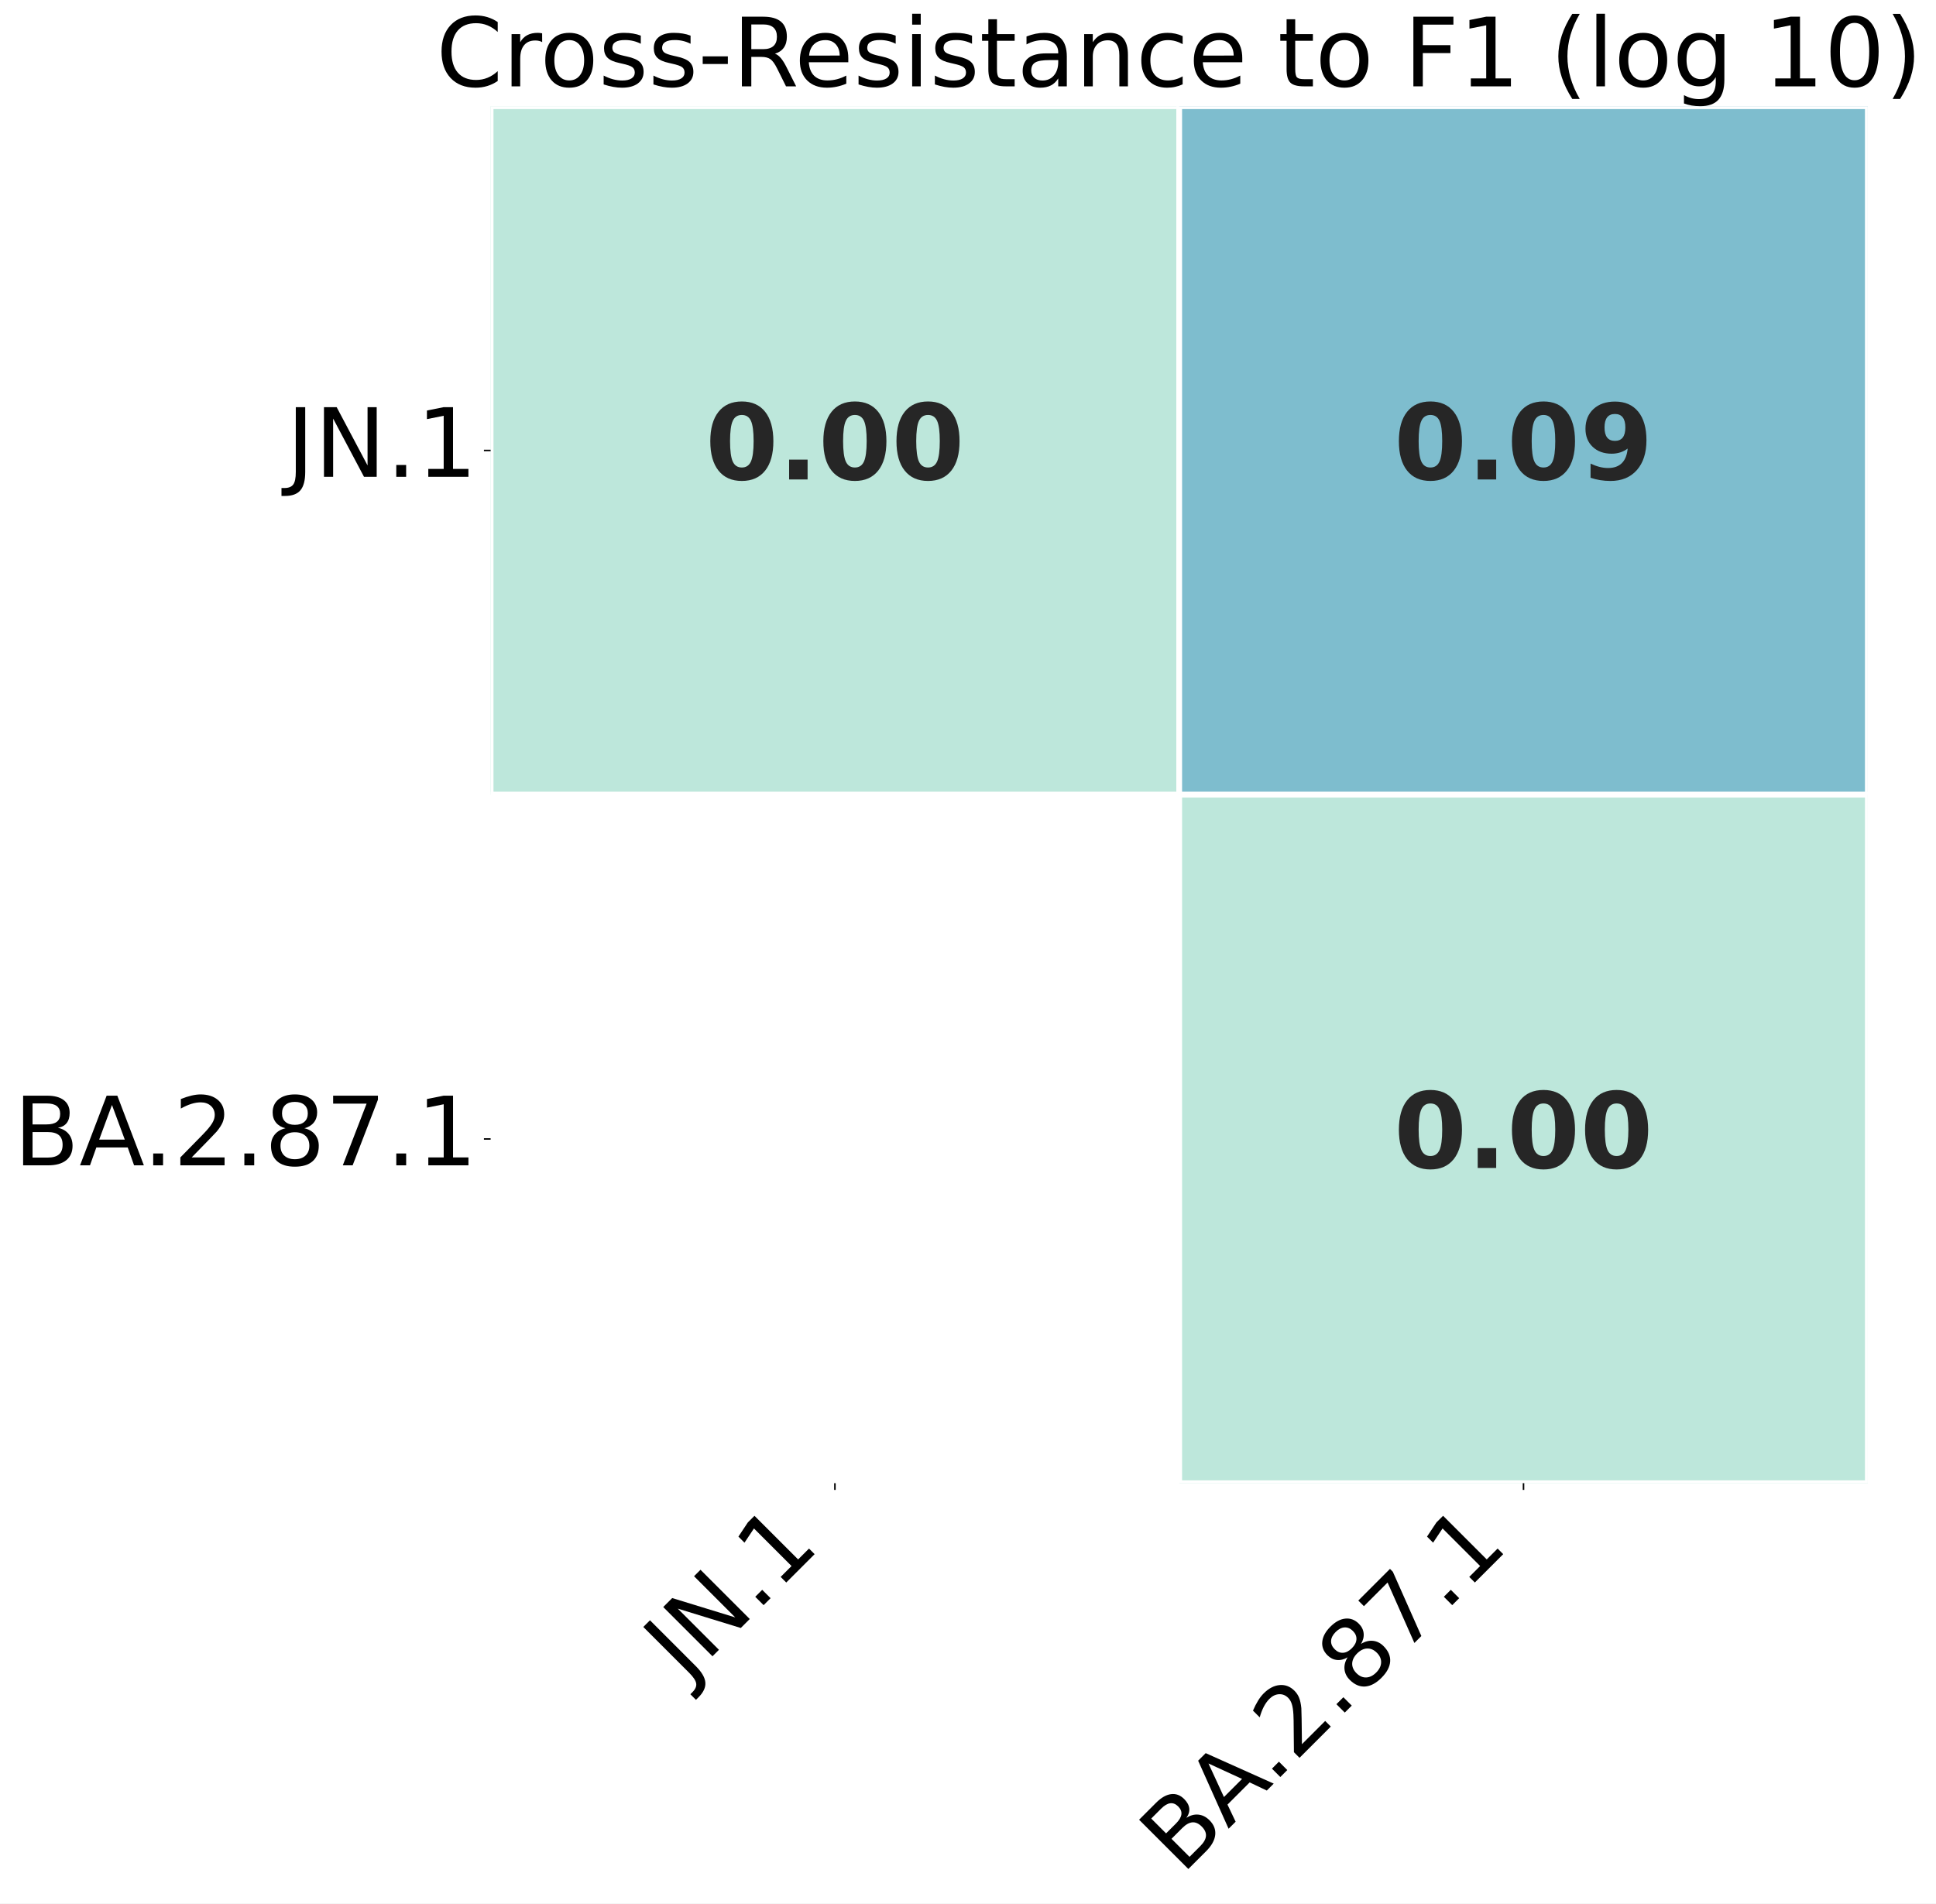
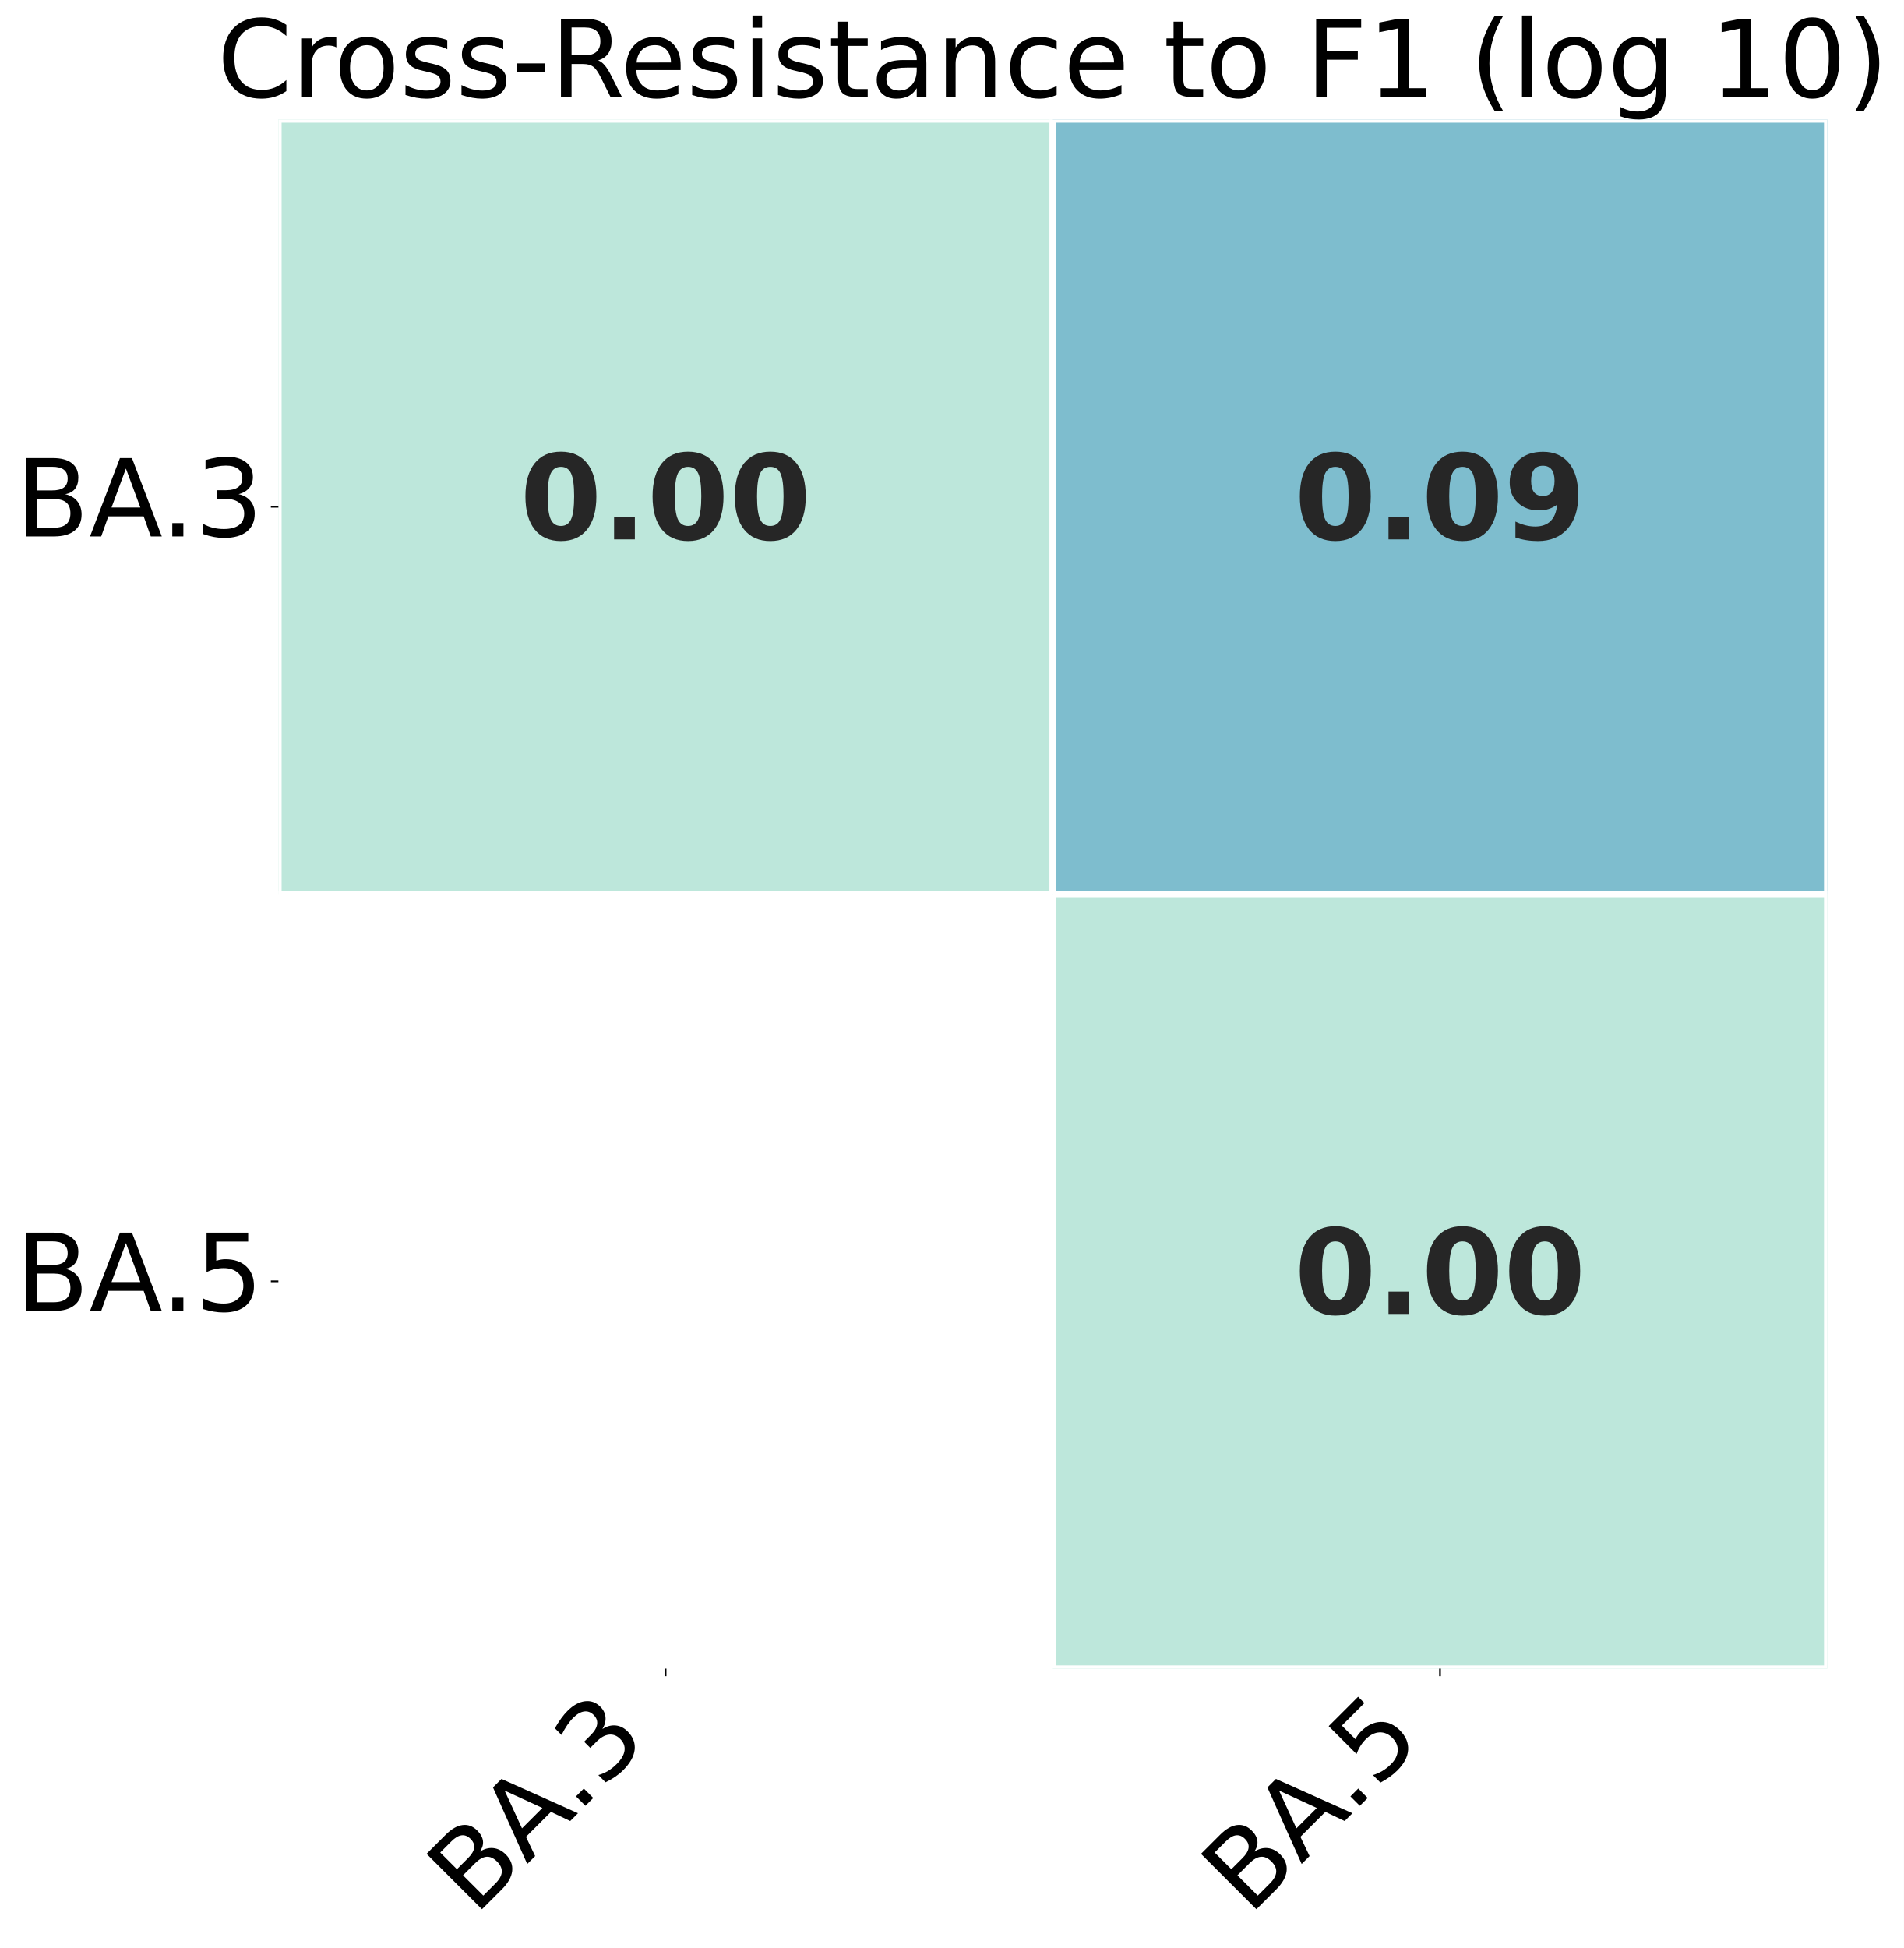
- <svg xmlns="http://www.w3.org/2000/svg" xmlns:xlink="http://www.w3.org/1999/xlink" width="1013.162pt" height="996.24pt" viewBox="0 0 1013.162 996.24" version="1.1">
+ <svg xmlns="http://www.w3.org/2000/svg" xmlns:xlink="http://www.w3.org/1999/xlink" width="885.944pt" height="906.283pt" viewBox="0 0 885.944 906.283" version="1.1">
  <defs>
    <style type="text/css">*{stroke-linejoin: round; stroke-linecap: butt}</style>
  </defs>
  <g id="figure_1">
    <g id="patch_1">
-       <path d="M 0 996.24  L 1013.162 996.24  L 1013.162 -0  L 0 -0  z " style="fill: #ffffff" />
+       <path d="M 0 906.283  L 885.944 906.283  L 885.944 0  L 0 0  z " style="fill: #ffffff" />
    </g>
    <g id="axes_1">
      <g id="patch_2">
-         <path d="M 256.755 776.311  L 977.475 776.311  L 977.475 55.591  L 256.755 55.591  z " style="fill: #ffffff" />
+         <path d="M 129.536 776.311  L 850.256 776.311  L 850.256 55.591  L 129.536 55.591  z " style="fill: #ffffff" />
      </g>
      <g id="QuadMesh_1">
-         <path d="M 256.755 55.591  L 617.115 55.591  L 617.115 415.951  L 256.755 415.951  L 256.755 55.591  " clip-path="url(#p5f165db6b9)" style="fill: #bde7db; stroke: #ffffff; stroke-width: 3" />
-         <path d="M 617.115 55.591  L 977.475 55.591  L 977.475 415.951  L 617.115 415.951  L 617.115 55.591  " clip-path="url(#p5f165db6b9)" style="fill: #7ebdce; stroke: #ffffff; stroke-width: 3" />
-         <path d="M 256.755 415.951  L 617.115 415.951  L 617.115 776.311  L 256.755 776.311  L 256.755 415.951  " clip-path="url(#p5f165db6b9)" style="fill: none; stroke: #ffffff; stroke-width: 3" />
-         <path d="M 617.115 415.951  L 977.475 415.951  L 977.475 776.311  L 617.115 776.311  L 617.115 415.951  " clip-path="url(#p5f165db6b9)" style="fill: #bde7db; stroke: #ffffff; stroke-width: 3" />
+         <path d="M 129.536 55.591  L 489.896 55.591  L 489.896 415.951  L 129.536 415.951  L 129.536 55.591  " clip-path="url(#pb09aaac4e7)" style="fill: #bde7db; stroke: #ffffff; stroke-width: 3" />
+         <path d="M 489.896 55.591  L 850.256 55.591  L 850.256 415.951  L 489.896 415.951  L 489.896 55.591  " clip-path="url(#pb09aaac4e7)" style="fill: #7ebdce; stroke: #ffffff; stroke-width: 3" />
+         <path d="M 129.536 415.951  L 489.896 415.951  L 489.896 776.311  L 129.536 776.311  L 129.536 415.951  " clip-path="url(#pb09aaac4e7)" style="fill: none; stroke: #ffffff; stroke-width: 3" />
+         <path d="M 489.896 415.951  L 850.256 415.951  L 850.256 776.311  L 489.896 776.311  L 489.896 415.951  " clip-path="url(#pb09aaac4e7)" style="fill: #bde7db; stroke: #ffffff; stroke-width: 3" />
      </g>
      <g id="matplotlib.axis_1">
        <g id="xtick_1">
          <g id="line2d_1">
            <defs>
-               <path id="mf1599b4a34" d="M 0 0  L 0 3.5  " style="stroke: #000000; stroke-width: 0.8" />
+               <path id="m5ddea6f8cc" d="M 0 0  L 0 3.5  " style="stroke: #000000; stroke-width: 0.8" />
            </defs>
            <g>
-               <use xlink:href="#mf1599b4a34" x="436.935" y="776.311" style="stroke: #000000; stroke-width: 0.8" />
+               <use xlink:href="#m5ddea6f8cc" x="309.716" y="776.311" style="stroke: #000000; stroke-width: 0.8" />
            </g>
          </g>
          <g id="text_1">
-             <g transform="translate(358.9706 880.7864) rotate(-45) scale(0.5 -0.5)">
+             <g transform="translate(220.8083 891.73) rotate(-45) scale(0.5 -0.5)">
              <defs>
-                 <path id="DejaVuSans-4a" d="M 628 4666  L 1259 4666  L 1259 325  Q 1259 -519 939 -900  Q 619 -1281 -91 -1281  L -331 -1281  L -331 -750  L -134 -750  Q 284 -750 456 -515  Q 628 -281 628 325  L 628 4666  z " transform="scale(0.015625)" />
-                 <path id="DejaVuSans-4e" d="M 628 4666  L 1478 4666  L 3547 763  L 3547 4666  L 4159 4666  L 4159 0  L 3309 0  L 1241 3903  L 1241 0  L 628 0  L 628 4666  z " transform="scale(0.015625)" />
+                 <path id="DejaVuSans-42" d="M 1259 2228  L 1259 519  L 2272 519  Q 2781 519 3026 730  Q 3272 941 3272 1375  Q 3272 1813 3026 2020  Q 2781 2228 2272 2228  L 1259 2228  z M 1259 4147  L 1259 2741  L 2194 2741  Q 2656 2741 2882 2914  Q 3109 3088 3109 3444  Q 3109 3797 2882 3972  Q 2656 4147 2194 4147  L 1259 4147  z M 628 4666  L 2241 4666  Q 2963 4666 3353 4366  Q 3744 4066 3744 3513  Q 3744 3084 3544 2831  Q 3344 2578 2956 2516  Q 3422 2416 3680 2098  Q 3938 1781 3938 1306  Q 3938 681 3513 340  Q 3088 0 2303 0  L 628 0  L 628 4666  z " transform="scale(0.015625)" />
+                 <path id="DejaVuSans-41" d="M 2188 4044  L 1331 1722  L 3047 1722  L 2188 4044  z M 1831 4666  L 2547 4666  L 4325 0  L 3669 0  L 3244 1197  L 1141 1197  L 716 0  L 50 0  L 1831 4666  z " transform="scale(0.015625)" />
                <path id="DejaVuSans-2e" d="M 684 794  L 1344 794  L 1344 0  L 684 0  L 684 794  z " transform="scale(0.015625)" />
-                 <path id="DejaVuSans-31" d="M 794 531  L 1825 531  L 1825 4091  L 703 3866  L 703 4441  L 1819 4666  L 2450 4666  L 2450 531  L 3481 531  L 3481 0  L 794 0  L 794 531  z " transform="scale(0.015625)" />
+                 <path id="DejaVuSans-33" d="M 2597 2516  Q 3050 2419 3304 2112  Q 3559 1806 3559 1356  Q 3559 666 3084 287  Q 2609 -91 1734 -91  Q 1441 -91 1130 -33  Q 819 25 488 141  L 488 750  Q 750 597 1062 519  Q 1375 441 1716 441  Q 2309 441 2620 675  Q 2931 909 2931 1356  Q 2931 1769 2642 2001  Q 2353 2234 1838 2234  L 1294 2234  L 1294 2753  L 1863 2753  Q 2328 2753 2575 2939  Q 2822 3125 2822 3475  Q 2822 3834 2567 4026  Q 2313 4219 1838 4219  Q 1578 4219 1281 4162  Q 984 4106 628 3988  L 628 4550  Q 988 4650 1302 4700  Q 1616 4750 1894 4750  Q 2613 4750 3031 4423  Q 3450 4097 3450 3541  Q 3450 3153 3228 2886  Q 3006 2619 2597 2516  z " transform="scale(0.015625)" />
              </defs>
-               <use xlink:href="#DejaVuSans-4a" />
-               <use xlink:href="#DejaVuSans-4e" x="29.492" />
-               <use xlink:href="#DejaVuSans-2e" x="104.297" />
-               <use xlink:href="#DejaVuSans-31" x="136.084" />
+               <use xlink:href="#DejaVuSans-42" />
+               <use xlink:href="#DejaVuSans-41" x="68.604" />
+               <use xlink:href="#DejaVuSans-2e" x="135.262" />
+               <use xlink:href="#DejaVuSans-33" x="167.049" />
            </g>
          </g>
        </g>
        <g id="xtick_2">
          <g id="line2d_2">
            <g>
-               <use xlink:href="#mf1599b4a34" x="797.295" y="776.311" style="stroke: #000000; stroke-width: 0.8" />
+               <use xlink:href="#m5ddea6f8cc" x="670.076" y="776.311" style="stroke: #000000; stroke-width: 0.8" />
            </g>
          </g>
          <g id="text_2">
-             <g transform="translate(618.4298 981.6872) rotate(-45) scale(0.5 -0.5)">
+             <g transform="translate(581.1683 891.73) rotate(-45) scale(0.5 -0.5)">
              <defs>
-                 <path id="DejaVuSans-42" d="M 1259 2228  L 1259 519  L 2272 519  Q 2781 519 3026 730  Q 3272 941 3272 1375  Q 3272 1813 3026 2020  Q 2781 2228 2272 2228  L 1259 2228  z M 1259 4147  L 1259 2741  L 2194 2741  Q 2656 2741 2882 2914  Q 3109 3088 3109 3444  Q 3109 3797 2882 3972  Q 2656 4147 2194 4147  L 1259 4147  z M 628 4666  L 2241 4666  Q 2963 4666 3353 4366  Q 3744 4066 3744 3513  Q 3744 3084 3544 2831  Q 3344 2578 2956 2516  Q 3422 2416 3680 2098  Q 3938 1781 3938 1306  Q 3938 681 3513 340  Q 3088 0 2303 0  L 628 0  L 628 4666  z " transform="scale(0.015625)" />
-                 <path id="DejaVuSans-41" d="M 2188 4044  L 1331 1722  L 3047 1722  L 2188 4044  z M 1831 4666  L 2547 4666  L 4325 0  L 3669 0  L 3244 1197  L 1141 1197  L 716 0  L 50 0  L 1831 4666  z " transform="scale(0.015625)" />
-                 <path id="DejaVuSans-32" d="M 1228 531  L 3431 531  L 3431 0  L 469 0  L 469 531  Q 828 903 1448 1529  Q 2069 2156 2228 2338  Q 2531 2678 2651 2914  Q 2772 3150 2772 3378  Q 2772 3750 2511 3984  Q 2250 4219 1831 4219  Q 1534 4219 1204 4116  Q 875 4013 500 3803  L 500 4441  Q 881 4594 1212 4672  Q 1544 4750 1819 4750  Q 2544 4750 2975 4387  Q 3406 4025 3406 3419  Q 3406 3131 3298 2873  Q 3191 2616 2906 2266  Q 2828 2175 2409 1742  Q 1991 1309 1228 531  z " transform="scale(0.015625)" />
-                 <path id="DejaVuSans-38" d="M 2034 2216  Q 1584 2216 1326 1975  Q 1069 1734 1069 1313  Q 1069 891 1326 650  Q 1584 409 2034 409  Q 2484 409 2743 651  Q 3003 894 3003 1313  Q 3003 1734 2745 1975  Q 2488 2216 2034 2216  z M 1403 2484  Q 997 2584 770 2862  Q 544 3141 544 3541  Q 544 4100 942 4425  Q 1341 4750 2034 4750  Q 2731 4750 3128 4425  Q 3525 4100 3525 3541  Q 3525 3141 3298 2862  Q 3072 2584 2669 2484  Q 3125 2378 3379 2068  Q 3634 1759 3634 1313  Q 3634 634 3220 271  Q 2806 -91 2034 -91  Q 1263 -91 848 271  Q 434 634 434 1313  Q 434 1759 690 2068  Q 947 2378 1403 2484  z M 1172 3481  Q 1172 3119 1398 2916  Q 1625 2713 2034 2713  Q 2441 2713 2670 2916  Q 2900 3119 2900 3481  Q 2900 3844 2670 4047  Q 2441 4250 2034 4250  Q 1625 4250 1398 4047  Q 1172 3844 1172 3481  z " transform="scale(0.015625)" />
-                 <path id="DejaVuSans-37" d="M 525 4666  L 3525 4666  L 3525 4397  L 1831 0  L 1172 0  L 2766 4134  L 525 4134  L 525 4666  z " transform="scale(0.015625)" />
+                 <path id="DejaVuSans-35" d="M 691 4666  L 3169 4666  L 3169 4134  L 1269 4134  L 1269 2991  Q 1406 3038 1543 3061  Q 1681 3084 1819 3084  Q 2600 3084 3056 2656  Q 3513 2228 3513 1497  Q 3513 744 3044 326  Q 2575 -91 1722 -91  Q 1428 -91 1123 -41  Q 819 9 494 109  L 494 744  Q 775 591 1075 516  Q 1375 441 1709 441  Q 2250 441 2565 725  Q 2881 1009 2881 1497  Q 2881 1984 2565 2268  Q 2250 2553 1709 2553  Q 1456 2553 1204 2497  Q 953 2441 691 2322  L 691 4666  z " transform="scale(0.015625)" />
              </defs>
              <use xlink:href="#DejaVuSans-42" />
              <use xlink:href="#DejaVuSans-41" x="68.604" />
              <use xlink:href="#DejaVuSans-2e" x="135.262" />
-               <use xlink:href="#DejaVuSans-32" x="167.049" />
-               <use xlink:href="#DejaVuSans-2e" x="230.672" />
-               <use xlink:href="#DejaVuSans-38" x="262.459" />
-               <use xlink:href="#DejaVuSans-37" x="326.082" />
-               <use xlink:href="#DejaVuSans-2e" x="389.705" />
-               <use xlink:href="#DejaVuSans-31" x="421.492" />
+               <use xlink:href="#DejaVuSans-35" x="167.049" />
            </g>
          </g>
        </g>
      </g>
      <g id="matplotlib.axis_2">
        <g id="ytick_1">
          <g id="line2d_3">
            <defs>
-               <path id="m5032b6cc69" d="M 0 0  L -3.5 0  " style="stroke: #000000; stroke-width: 0.8" />
+               <path id="m3ff41d75f6" d="M 0 0  L -3.5 0  " style="stroke: #000000; stroke-width: 0.8" />
            </defs>
            <g>
-               <use xlink:href="#m5032b6cc69" x="256.755" y="235.771" style="stroke: #000000; stroke-width: 0.8" />
+               <use xlink:href="#m3ff41d75f6" x="129.536" y="235.771" style="stroke: #000000; stroke-width: 0.8" />
            </g>
          </g>
          <g id="text_3">
-             <g transform="translate(149.8953 249.5675) scale(0.5 -0.5)">
-               <use xlink:href="#DejaVuSans-4a" />
-               <use xlink:href="#DejaVuSans-4e" x="29.492" />
-               <use xlink:href="#DejaVuSans-2e" x="104.297" />
-               <use xlink:href="#DejaVuSans-31" x="136.084" />
+             <g transform="translate(7.2 249.5675) scale(0.5 -0.5)">
+               <use xlink:href="#DejaVuSans-42" />
+               <use xlink:href="#DejaVuSans-41" x="68.604" />
+               <use xlink:href="#DejaVuSans-2e" x="135.262" />
+               <use xlink:href="#DejaVuSans-33" x="167.049" />
            </g>
          </g>
        </g>
        <g id="ytick_2">
          <g id="line2d_4">
            <g>
-               <use xlink:href="#m5032b6cc69" x="256.755" y="596.131" style="stroke: #000000; stroke-width: 0.8" />
+               <use xlink:href="#m3ff41d75f6" x="129.536" y="596.131" style="stroke: #000000; stroke-width: 0.8" />
            </g>
          </g>
          <g id="text_4">
            <g transform="translate(7.2 609.9275) scale(0.5 -0.5)">
              <use xlink:href="#DejaVuSans-42" />
              <use xlink:href="#DejaVuSans-41" x="68.604" />
              <use xlink:href="#DejaVuSans-2e" x="135.262" />
-               <use xlink:href="#DejaVuSans-32" x="167.049" />
-               <use xlink:href="#DejaVuSans-2e" x="230.672" />
-               <use xlink:href="#DejaVuSans-38" x="262.459" />
-               <use xlink:href="#DejaVuSans-37" x="326.082" />
-               <use xlink:href="#DejaVuSans-2e" x="389.705" />
-               <use xlink:href="#DejaVuSans-31" x="421.492" />
+               <use xlink:href="#DejaVuSans-35" x="167.049" />
            </g>
          </g>
        </g>
      </g>
      <g id="text_5">
-         <g style="fill: #262626" transform="translate(369.087 250.9472) scale(0.55 -0.55)">
+         <g style="fill: #262626" transform="translate(241.8683 250.9472) scale(0.55 -0.55)">
          <defs>
            <path id="DejaVuSans-Bold-30" d="M 2944 2338  Q 2944 3213 2780 3570  Q 2616 3928 2228 3928  Q 1841 3928 1675 3570  Q 1509 3213 1509 2338  Q 1509 1453 1675 1090  Q 1841 728 2228 728  Q 2613 728 2778 1090  Q 2944 1453 2944 2338  z M 4147 2328  Q 4147 1169 3647 539  Q 3147 -91 2228 -91  Q 1306 -91 806 539  Q 306 1169 306 2328  Q 306 3491 806 4120  Q 1306 4750 2228 4750  Q 3147 4750 3647 4120  Q 4147 3491 4147 2328  z " transform="scale(0.015625)" />
            <path id="DejaVuSans-Bold-2e" d="M 653 1209  L 1778 1209  L 1778 0  L 653 0  L 653 1209  z " transform="scale(0.015625)" />
          </defs>
          <use xlink:href="#DejaVuSans-Bold-30" />
          <use xlink:href="#DejaVuSans-Bold-2e" x="69.58" />
          <use xlink:href="#DejaVuSans-Bold-30" x="107.568" />
          <use xlink:href="#DejaVuSans-Bold-30" x="177.148" />
        </g>
      </g>
      <g id="text_6">
-         <g style="fill: #262626" transform="translate(729.447 250.9472) scale(0.55 -0.55)">
+         <g style="fill: #262626" transform="translate(602.2283 250.9472) scale(0.55 -0.55)">
          <defs>
            <path id="DejaVuSans-Bold-39" d="M 641 103  L 641 966  Q 928 831 1190 764  Q 1453 697 1709 697  Q 2247 697 2547 995  Q 2847 1294 2900 1881  Q 2688 1725 2447 1647  Q 2206 1569 1925 1569  Q 1209 1569 770 1986  Q 331 2403 331 3084  Q 331 3838 820 4291  Q 1309 4744 2131 4744  Q 3044 4744 3544 4128  Q 4044 3513 4044 2388  Q 4044 1231 3459 570  Q 2875 -91 1856 -91  Q 1528 -91 1228 -42  Q 928 6 641 103  z M 2125 2350  Q 2441 2350 2600 2554  Q 2759 2759 2759 3169  Q 2759 3575 2600 3781  Q 2441 3988 2125 3988  Q 1809 3988 1650 3781  Q 1491 3575 1491 3169  Q 1491 2759 1650 2554  Q 1809 2350 2125 2350  z " transform="scale(0.015625)" />
          </defs>
          <use xlink:href="#DejaVuSans-Bold-30" />
          <use xlink:href="#DejaVuSans-Bold-2e" x="69.58" />
          <use xlink:href="#DejaVuSans-Bold-30" x="107.568" />
          <use xlink:href="#DejaVuSans-Bold-39" x="177.148" />
        </g>
      </g>
      <g id="text_7">
-         <g style="fill: #262626" transform="translate(729.447 611.3072) scale(0.55 -0.55)">
+         <g style="fill: #262626" transform="translate(602.2283 611.3072) scale(0.55 -0.55)">
          <use xlink:href="#DejaVuSans-Bold-30" />
          <use xlink:href="#DejaVuSans-Bold-2e" x="69.58" />
          <use xlink:href="#DejaVuSans-Bold-30" x="107.568" />
          <use xlink:href="#DejaVuSans-Bold-30" x="177.148" />
        </g>
      </g>
      <g id="text_8">
-         <g transform="translate(228.267 45.19219) scale(0.5 -0.5)">
+         <g transform="translate(101.0483 45.19219) scale(0.5 -0.5)">
          <defs>
            <path id="DejaVuSans-43" d="M 4122 4306  L 4122 3641  Q 3803 3938 3442 4084  Q 3081 4231 2675 4231  Q 1875 4231 1450 3742  Q 1025 3253 1025 2328  Q 1025 1406 1450 917  Q 1875 428 2675 428  Q 3081 428 3442 575  Q 3803 722 4122 1019  L 4122 359  Q 3791 134 3420 21  Q 3050 -91 2638 -91  Q 1578 -91 968 557  Q 359 1206 359 2328  Q 359 3453 968 4101  Q 1578 4750 2638 4750  Q 3056 4750 3426 4639  Q 3797 4528 4122 4306  z " transform="scale(0.015625)" />
            <path id="DejaVuSans-72" d="M 2631 2963  Q 2534 3019 2420 3045  Q 2306 3072 2169 3072  Q 1681 3072 1420 2755  Q 1159 2438 1159 1844  L 1159 0  L 581 0  L 581 3500  L 1159 3500  L 1159 2956  Q 1341 3275 1631 3429  Q 1922 3584 2338 3584  Q 2397 3584 2469 3576  Q 2541 3569 2628 3553  L 2631 2963  z " transform="scale(0.015625)" />
            <path id="DejaVuSans-6f" d="M 1959 3097  Q 1497 3097 1228 2736  Q 959 2375 959 1747  Q 959 1119 1226 758  Q 1494 397 1959 397  Q 2419 397 2687 759  Q 2956 1122 2956 1747  Q 2956 2369 2687 2733  Q 2419 3097 1959 3097  z M 1959 3584  Q 2709 3584 3137 3096  Q 3566 2609 3566 1747  Q 3566 888 3137 398  Q 2709 -91 1959 -91  Q 1206 -91 779 398  Q 353 888 353 1747  Q 353 2609 779 3096  Q 1206 3584 1959 3584  z " transform="scale(0.015625)" />
            <path id="DejaVuSans-73" d="M 2834 3397  L 2834 2853  Q 2591 2978 2328 3040  Q 2066 3103 1784 3103  Q 1356 3103 1142 2972  Q 928 2841 928 2578  Q 928 2378 1081 2264  Q 1234 2150 1697 2047  L 1894 2003  Q 2506 1872 2764 1633  Q 3022 1394 3022 966  Q 3022 478 2636 193  Q 2250 -91 1575 -91  Q 1294 -91 989 -36  Q 684 19 347 128  L 347 722  Q 666 556 975 473  Q 1284 391 1588 391  Q 1994 391 2212 530  Q 2431 669 2431 922  Q 2431 1156 2273 1281  Q 2116 1406 1581 1522  L 1381 1569  Q 847 1681 609 1914  Q 372 2147 372 2553  Q 372 3047 722 3315  Q 1072 3584 1716 3584  Q 2034 3584 2315 3537  Q 2597 3491 2834 3397  z " transform="scale(0.015625)" />
            <path id="DejaVuSans-2d" d="M 313 2009  L 1997 2009  L 1997 1497  L 313 1497  L 313 2009  z " transform="scale(0.015625)" />
            <path id="DejaVuSans-52" d="M 2841 2188  Q 3044 2119 3236 1894  Q 3428 1669 3622 1275  L 4263 0  L 3584 0  L 2988 1197  Q 2756 1666 2539 1819  Q 2322 1972 1947 1972  L 1259 1972  L 1259 0  L 628 0  L 628 4666  L 2053 4666  Q 2853 4666 3247 4331  Q 3641 3997 3641 3322  Q 3641 2881 3436 2590  Q 3231 2300 2841 2188  z M 1259 4147  L 1259 2491  L 2053 2491  Q 2509 2491 2742 2702  Q 2975 2913 2975 3322  Q 2975 3731 2742 3939  Q 2509 4147 2053 4147  L 1259 4147  z " transform="scale(0.015625)" />
            <path id="DejaVuSans-65" d="M 3597 1894  L 3597 1613  L 953 1613  Q 991 1019 1311 708  Q 1631 397 2203 397  Q 2534 397 2845 478  Q 3156 559 3463 722  L 3463 178  Q 3153 47 2828 -22  Q 2503 -91 2169 -91  Q 1331 -91 842 396  Q 353 884 353 1716  Q 353 2575 817 3079  Q 1281 3584 2069 3584  Q 2775 3584 3186 3129  Q 3597 2675 3597 1894  z M 3022 2063  Q 3016 2534 2758 2815  Q 2500 3097 2075 3097  Q 1594 3097 1305 2825  Q 1016 2553 972 2059  L 3022 2063  z " transform="scale(0.015625)" />
            <path id="DejaVuSans-69" d="M 603 3500  L 1178 3500  L 1178 0  L 603 0  L 603 3500  z M 603 4863  L 1178 4863  L 1178 4134  L 603 4134  L 603 4863  z " transform="scale(0.015625)" />
            <path id="DejaVuSans-74" d="M 1172 4494  L 1172 3500  L 2356 3500  L 2356 3053  L 1172 3053  L 1172 1153  Q 1172 725 1289 603  Q 1406 481 1766 481  L 2356 481  L 2356 0  L 1766 0  Q 1100 0 847 248  Q 594 497 594 1153  L 594 3053  L 172 3053  L 172 3500  L 594 3500  L 594 4494  L 1172 4494  z " transform="scale(0.015625)" />
            <path id="DejaVuSans-61" d="M 2194 1759  Q 1497 1759 1228 1600  Q 959 1441 959 1056  Q 959 750 1161 570  Q 1363 391 1709 391  Q 2188 391 2477 730  Q 2766 1069 2766 1631  L 2766 1759  L 2194 1759  z M 3341 1997  L 3341 0  L 2766 0  L 2766 531  Q 2569 213 2275 61  Q 1981 -91 1556 -91  Q 1019 -91 701 211  Q 384 513 384 1019  Q 384 1609 779 1909  Q 1175 2209 1959 2209  L 2766 2209  L 2766 2266  Q 2766 2663 2505 2880  Q 2244 3097 1772 3097  Q 1472 3097 1187 3025  Q 903 2953 641 2809  L 641 3341  Q 956 3463 1253 3523  Q 1550 3584 1831 3584  Q 2591 3584 2966 3190  Q 3341 2797 3341 1997  z " transform="scale(0.015625)" />
            <path id="DejaVuSans-6e" d="M 3513 2113  L 3513 0  L 2938 0  L 2938 2094  Q 2938 2591 2744 2837  Q 2550 3084 2163 3084  Q 1697 3084 1428 2787  Q 1159 2491 1159 1978  L 1159 0  L 581 0  L 581 3500  L 1159 3500  L 1159 2956  Q 1366 3272 1645 3428  Q 1925 3584 2291 3584  Q 2894 3584 3203 3211  Q 3513 2838 3513 2113  z " transform="scale(0.015625)" />
            <path id="DejaVuSans-63" d="M 3122 3366  L 3122 2828  Q 2878 2963 2633 3030  Q 2388 3097 2138 3097  Q 1578 3097 1268 2742  Q 959 2388 959 1747  Q 959 1106 1268 751  Q 1578 397 2138 397  Q 2388 397 2633 464  Q 2878 531 3122 666  L 3122 134  Q 2881 22 2623 -34  Q 2366 -91 2075 -91  Q 1284 -91 818 406  Q 353 903 353 1747  Q 353 2603 823 3093  Q 1294 3584 2113 3584  Q 2378 3584 2631 3529  Q 2884 3475 3122 3366  z " transform="scale(0.015625)" />
            <path id="DejaVuSans-20" transform="scale(0.015625)" />
            <path id="DejaVuSans-46" d="M 628 4666  L 3309 4666  L 3309 4134  L 1259 4134  L 1259 2759  L 3109 2759  L 3109 2228  L 1259 2228  L 1259 0  L 628 0  L 628 4666  z " transform="scale(0.015625)" />
+             <path id="DejaVuSans-31" d="M 794 531  L 1825 531  L 1825 4091  L 703 3866  L 703 4441  L 1819 4666  L 2450 4666  L 2450 531  L 3481 531  L 3481 0  L 794 0  L 794 531  z " transform="scale(0.015625)" />
            <path id="DejaVuSans-28" d="M 1984 4856  Q 1566 4138 1362 3434  Q 1159 2731 1159 2009  Q 1159 1288 1364 580  Q 1569 -128 1984 -844  L 1484 -844  Q 1016 -109 783 600  Q 550 1309 550 2009  Q 550 2706 781 3412  Q 1013 4119 1484 4856  L 1984 4856  z " transform="scale(0.015625)" />
            <path id="DejaVuSans-6c" d="M 603 4863  L 1178 4863  L 1178 0  L 603 0  L 603 4863  z " transform="scale(0.015625)" />
            <path id="DejaVuSans-67" d="M 2906 1791  Q 2906 2416 2648 2759  Q 2391 3103 1925 3103  Q 1463 3103 1205 2759  Q 947 2416 947 1791  Q 947 1169 1205 825  Q 1463 481 1925 481  Q 2391 481 2648 825  Q 2906 1169 2906 1791  z M 3481 434  Q 3481 -459 3084 -895  Q 2688 -1331 1869 -1331  Q 1566 -1331 1297 -1286  Q 1028 -1241 775 -1147  L 775 -588  Q 1028 -725 1275 -790  Q 1522 -856 1778 -856  Q 2344 -856 2625 -561  Q 2906 -266 2906 331  L 2906 616  Q 2728 306 2450 153  Q 2172 0 1784 0  Q 1141 0 747 490  Q 353 981 353 1791  Q 353 2603 747 3093  Q 1141 3584 1784 3584  Q 2172 3584 2450 3431  Q 2728 3278 2906 2969  L 2906 3500  L 3481 3500  L 3481 434  z " transform="scale(0.015625)" />
            <path id="DejaVuSans-30" d="M 2034 4250  Q 1547 4250 1301 3770  Q 1056 3291 1056 2328  Q 1056 1369 1301 889  Q 1547 409 2034 409  Q 2525 409 2770 889  Q 3016 1369 3016 2328  Q 3016 3291 2770 3770  Q 2525 4250 2034 4250  z M 2034 4750  Q 2819 4750 3233 4129  Q 3647 3509 3647 2328  Q 3647 1150 3233 529  Q 2819 -91 2034 -91  Q 1250 -91 836 529  Q 422 1150 422 2328  Q 422 3509 836 4129  Q 1250 4750 2034 4750  z " transform="scale(0.015625)" />
            <path id="DejaVuSans-29" d="M 513 4856  L 1013 4856  Q 1481 4119 1714 3412  Q 1947 2706 1947 2009  Q 1947 1309 1714 600  Q 1481 -109 1013 -844  L 513 -844  Q 928 -128 1133 580  Q 1338 1288 1338 2009  Q 1338 2731 1133 3434  Q 928 4138 513 4856  z " transform="scale(0.015625)" />
          </defs>
          <use xlink:href="#DejaVuSans-43" />
          <use xlink:href="#DejaVuSans-72" x="69.824" />
          <use xlink:href="#DejaVuSans-6f" x="108.688" />
          <use xlink:href="#DejaVuSans-73" x="169.869" />
          <use xlink:href="#DejaVuSans-73" x="221.969" />
          <use xlink:href="#DejaVuSans-2d" x="274.068" />
          <use xlink:href="#DejaVuSans-52" x="310.152" />
          <use xlink:href="#DejaVuSans-65" x="375.135" />
          <use xlink:href="#DejaVuSans-73" x="436.658" />
          <use xlink:href="#DejaVuSans-69" x="488.758" />
          <use xlink:href="#DejaVuSans-73" x="516.541" />
          <use xlink:href="#DejaVuSans-74" x="568.641" />
          <use xlink:href="#DejaVuSans-61" x="607.85" />
          <use xlink:href="#DejaVuSans-6e" x="669.129" />
          <use xlink:href="#DejaVuSans-63" x="732.508" />
          <use xlink:href="#DejaVuSans-65" x="787.488" />
          <use xlink:href="#DejaVuSans-20" x="849.012" />
          <use xlink:href="#DejaVuSans-74" x="880.799" />
          <use xlink:href="#DejaVuSans-6f" x="920.008" />
          <use xlink:href="#DejaVuSans-20" x="981.189" />
          <use xlink:href="#DejaVuSans-46" x="1012.977" />
          <use xlink:href="#DejaVuSans-31" x="1070.496" />
          <use xlink:href="#DejaVuSans-20" x="1134.119" />
          <use xlink:href="#DejaVuSans-28" x="1165.906" />
          <use xlink:href="#DejaVuSans-6c" x="1204.92" />
          <use xlink:href="#DejaVuSans-6f" x="1232.703" />
          <use xlink:href="#DejaVuSans-67" x="1293.885" />
          <use xlink:href="#DejaVuSans-20" x="1357.361" />
          <use xlink:href="#DejaVuSans-31" x="1389.148" />
          <use xlink:href="#DejaVuSans-30" x="1452.771" />
          <use xlink:href="#DejaVuSans-29" x="1516.395" />
        </g>
      </g>
    </g>
  </g>
  <defs>
-     <clipPath id="p5f165db6b9">
-       <rect x="256.755" y="55.591" width="720.72" height="720.72" />
+     <clipPath id="pb09aaac4e7">
+       <rect x="129.536" y="55.591" width="720.72" height="720.72" />
    </clipPath>
  </defs>
</svg>
